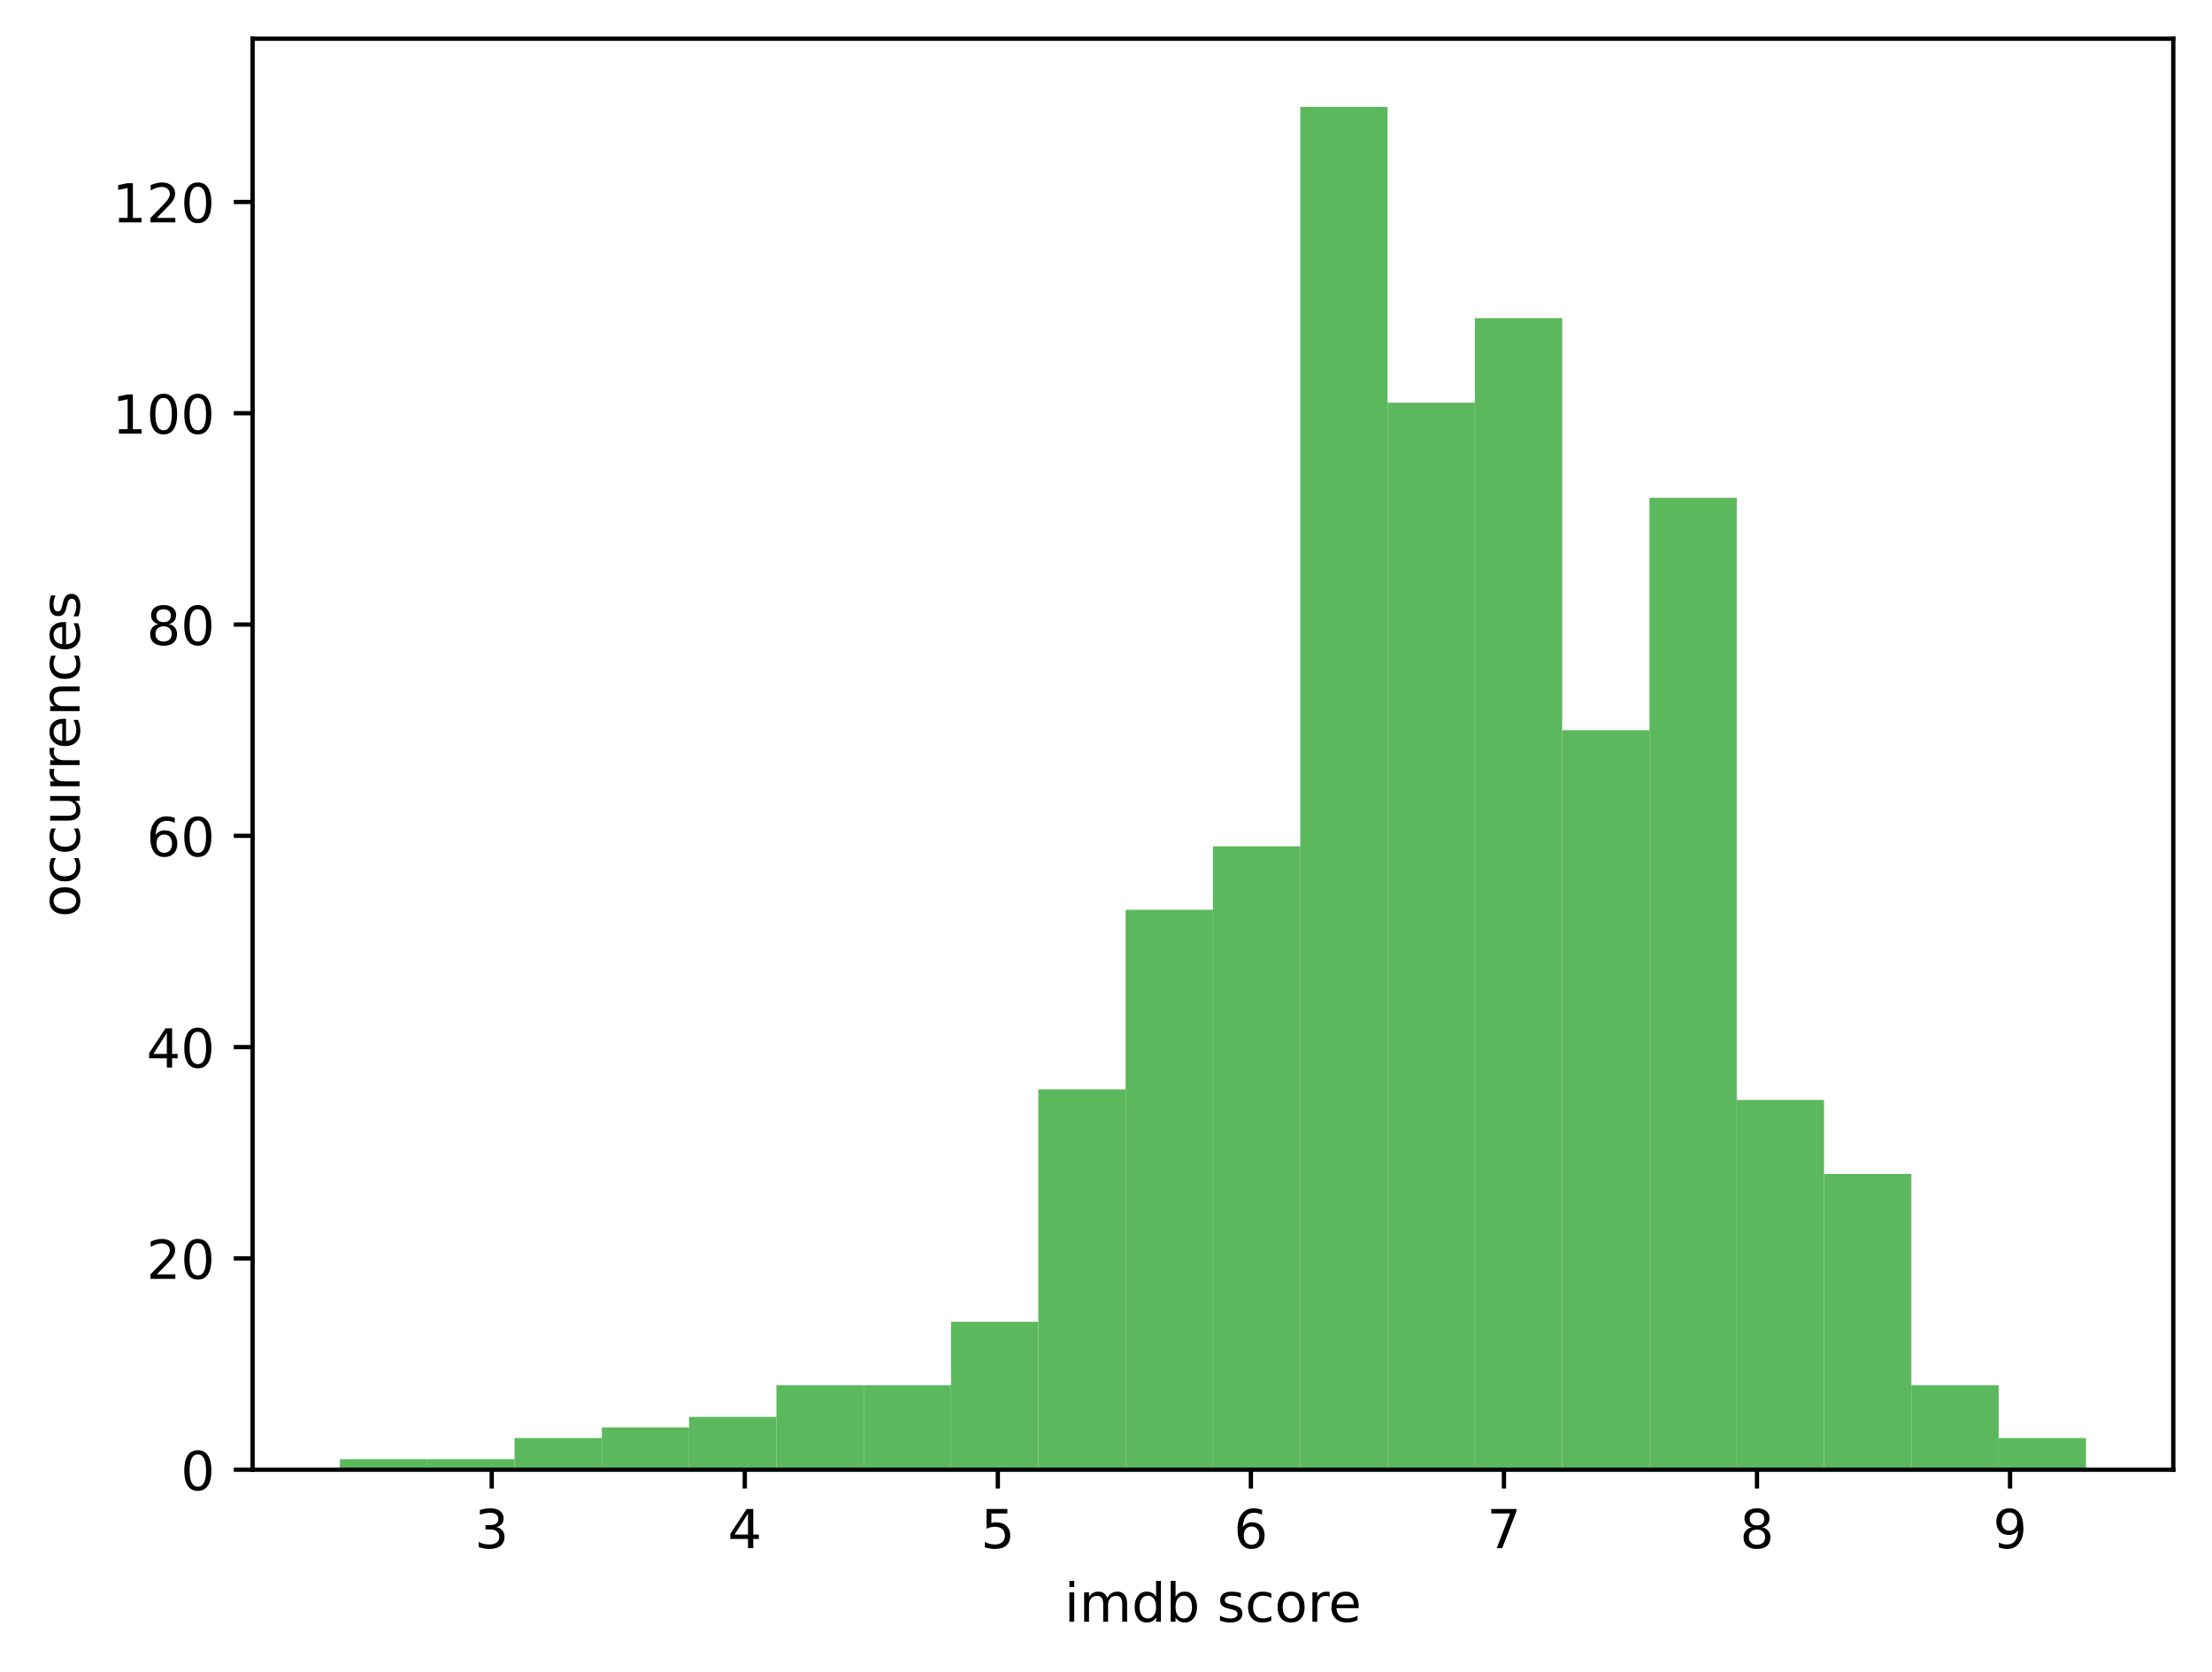
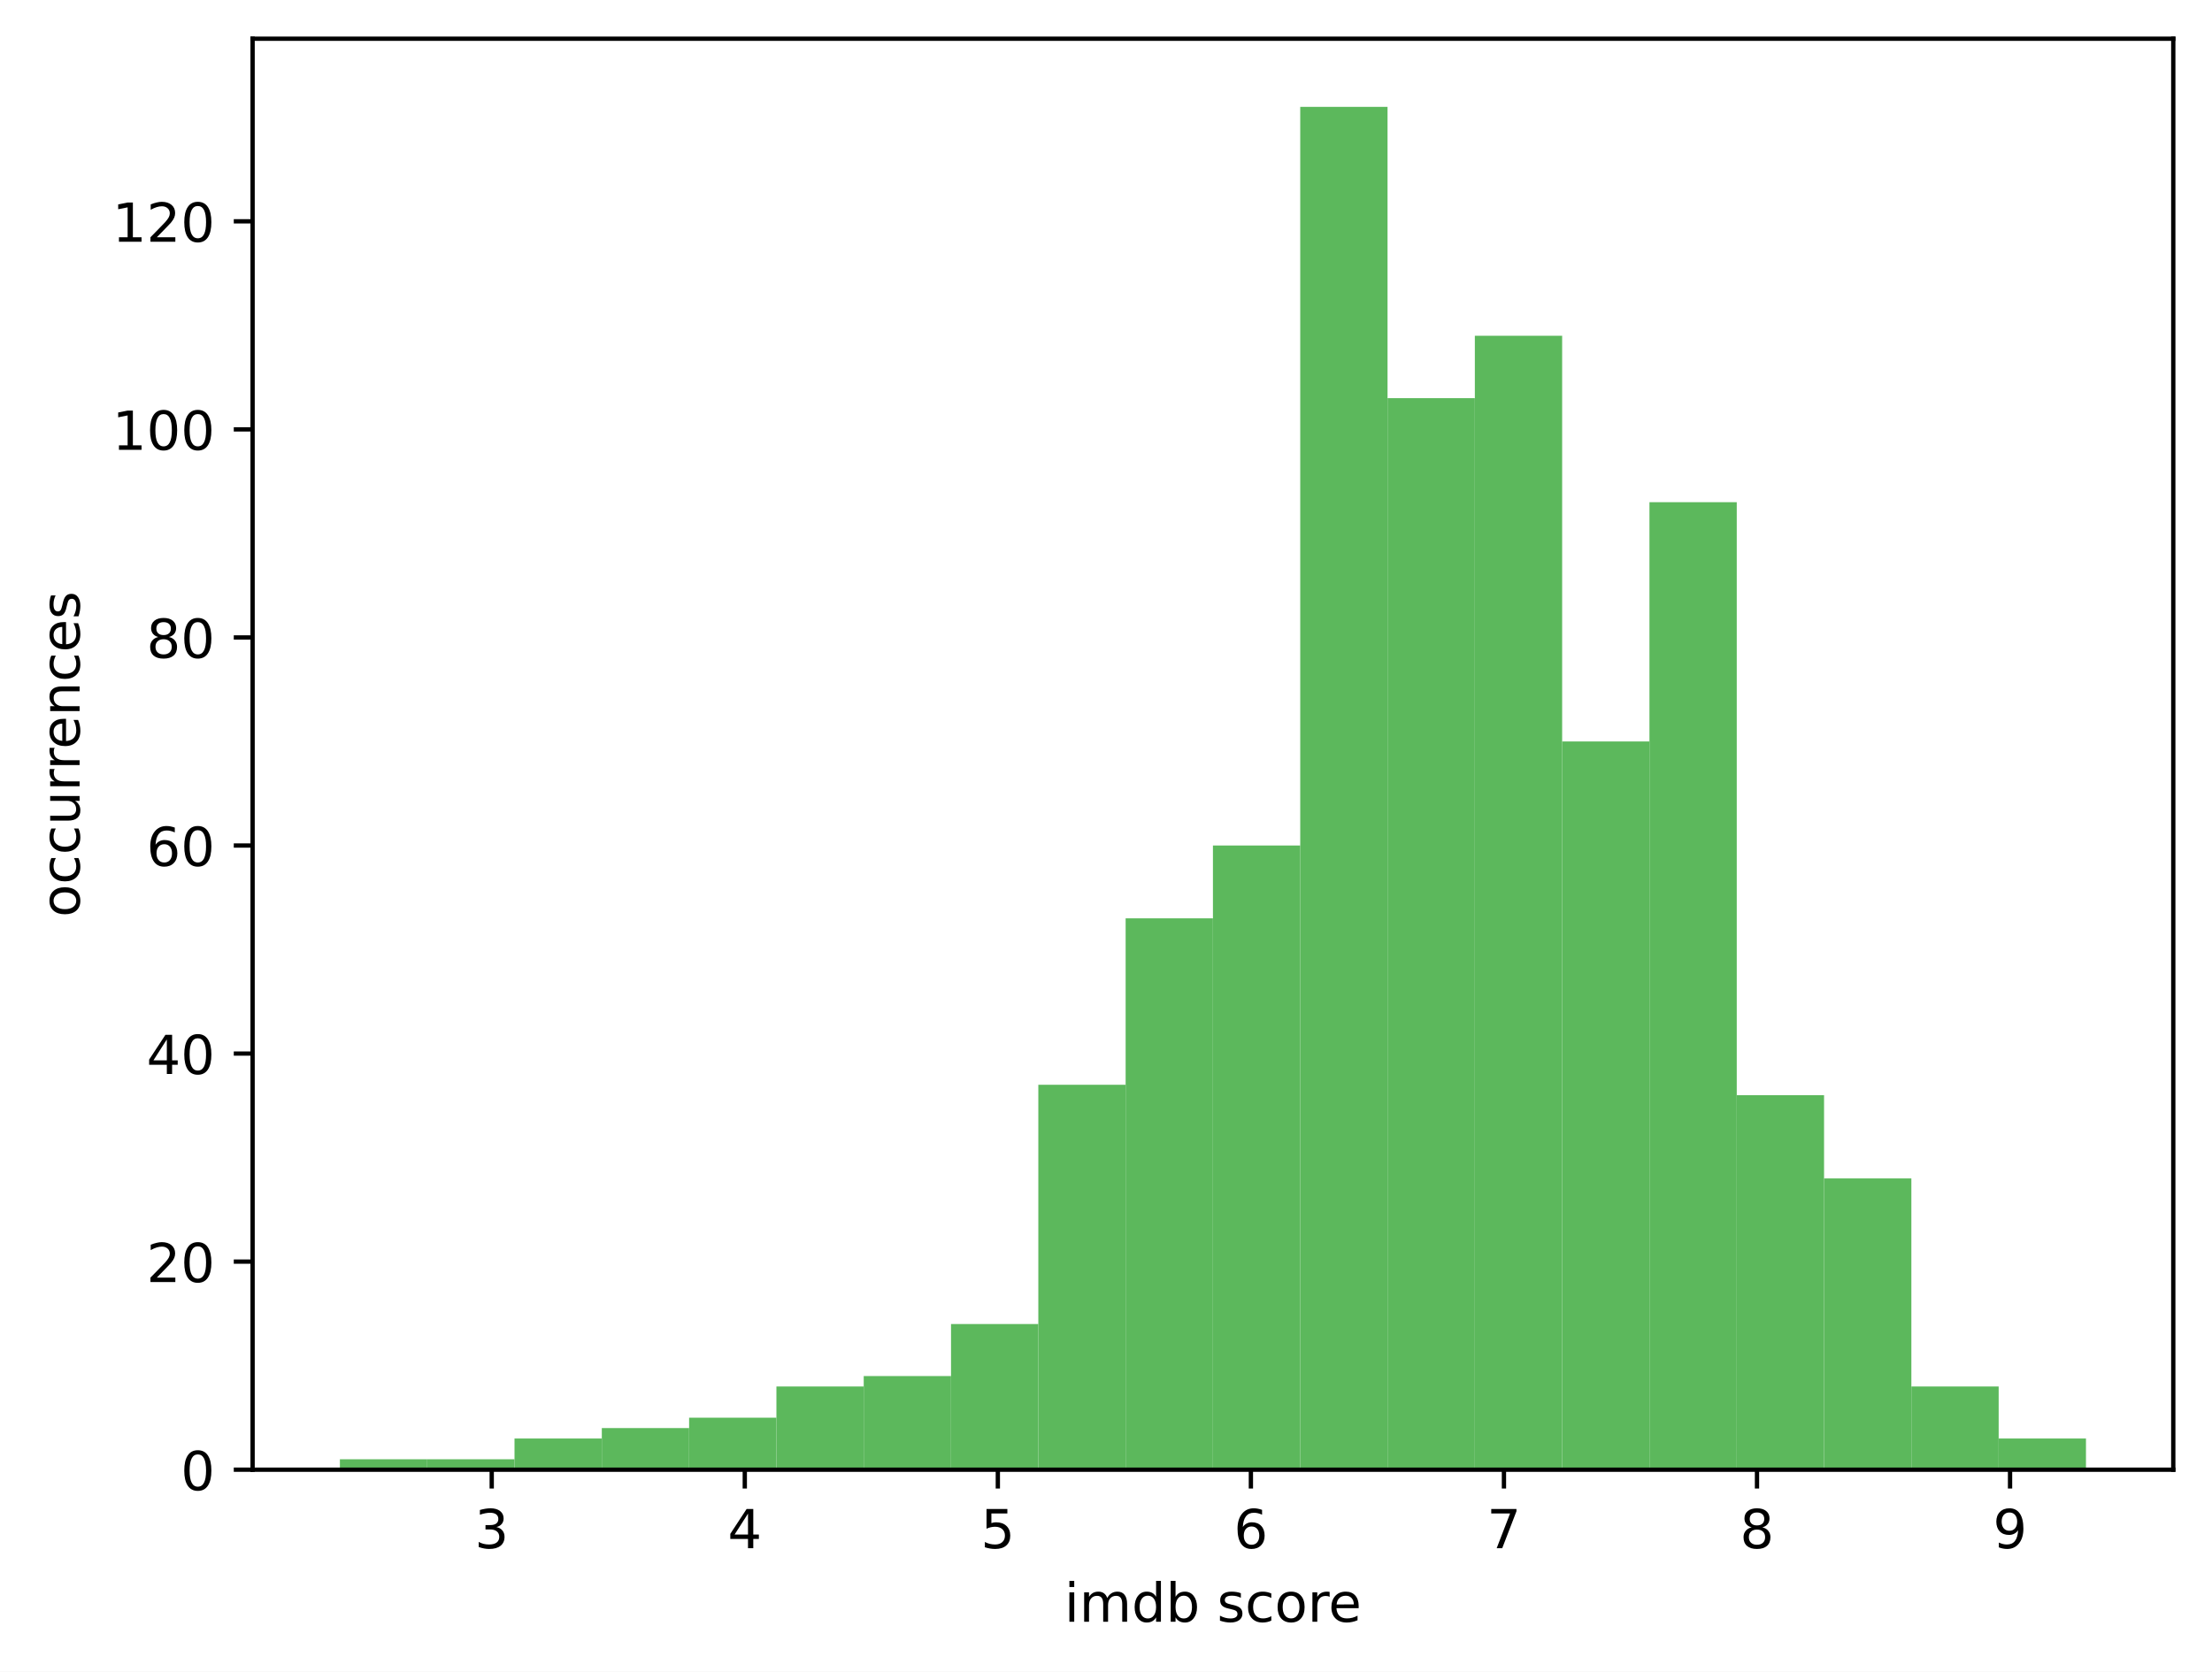
<svg xmlns="http://www.w3.org/2000/svg" xmlns:xlink="http://www.w3.org/1999/xlink" height="310.868pt" version="1.1" viewBox="0 0 411.286 310.868" width="411.286pt">
  <defs>
    <style type="text/css">*{stroke-linecap:butt;stroke-linejoin:round;}</style>
  </defs>
  <g id="figure_1">
    <g id="patch_1">
      <path d="M 0 310.868  L 411.286 310.868  L 411.286 0  L 0 0  z " style="fill:#ffffff;" />
    </g>
    <g id="axes_1">
      <g id="patch_2">
        <path d="M 46.966 273.312  L 404.086 273.312  L 404.086 7.2  L 46.966 7.2  z " style="fill:#ffffff;" />
      </g>
      <g id="patch_3">
-         <path clip-path="url(#p6adaafc204)" d="M 63.198 273.312  L 79.431 273.312  L 79.431 271.347  L 63.198 271.347  z " style="fill:#5cb85c;" />
+         <path clip-path="url(#p90065dead0)" d="M 63.198 273.312  L 79.431 273.312  L 79.431 271.377  L 63.198 271.377  z " style="fill:#5cb85c;" />
      </g>
      <g id="patch_4">
-         <path clip-path="url(#p6adaafc204)" d="M 79.431 273.312  L 95.664 273.312  L 95.664 271.347  L 79.431 271.347  z " style="fill:#5cb85c;" />
+         <path clip-path="url(#p90065dead0)" d="M 79.431 273.312  L 95.664 273.312  L 95.664 271.377  L 79.431 271.377  z " style="fill:#5cb85c;" />
      </g>
      <g id="patch_5">
-         <path clip-path="url(#p6adaafc204)" d="M 95.664 273.312  L 111.897 273.312  L 111.897 267.418  L 95.664 267.418  z " style="fill:#5cb85c;" />
+         <path clip-path="url(#p90065dead0)" d="M 95.664 273.312  L 111.897 273.312  L 111.897 267.508  L 95.664 267.508  z " style="fill:#5cb85c;" />
      </g>
      <g id="patch_6">
-         <path clip-path="url(#p6adaafc204)" d="M 111.897 273.312  L 128.129 273.312  L 128.129 265.453  L 111.897 265.453  z " style="fill:#5cb85c;" />
+         <path clip-path="url(#p90065dead0)" d="M 111.897 273.312  L 128.129 273.312  L 128.129 265.573  L 111.897 265.573  z " style="fill:#5cb85c;" />
      </g>
      <g id="patch_7">
-         <path clip-path="url(#p6adaafc204)" d="M 128.129 273.312  L 144.362 273.312  L 144.362 263.489  L 128.129 263.489  z " style="fill:#5cb85c;" />
+         <path clip-path="url(#p90065dead0)" d="M 128.129 273.312  L 144.362 273.312  L 144.362 263.639  L 128.129 263.639  z " style="fill:#5cb85c;" />
      </g>
      <g id="patch_8">
-         <path clip-path="url(#p6adaafc204)" d="M 144.362 273.312  L 160.595 273.312  L 160.595 257.595  L 144.362 257.595  z " style="fill:#5cb85c;" />
+         <path clip-path="url(#p90065dead0)" d="M 144.362 273.312  L 160.595 273.312  L 160.595 257.835  L 144.362 257.835  z " style="fill:#5cb85c;" />
      </g>
      <g id="patch_9">
-         <path clip-path="url(#p6adaafc204)" d="M 160.595 273.312  L 176.827 273.312  L 176.827 257.595  L 160.595 257.595  z " style="fill:#5cb85c;" />
+         <path clip-path="url(#p90065dead0)" d="M 160.595 273.312  L 176.827 273.312  L 176.827 255.9  L 160.595 255.9  z " style="fill:#5cb85c;" />
      </g>
      <g id="patch_10">
-         <path clip-path="url(#p6adaafc204)" d="M 176.827 273.312  L 193.06 273.312  L 193.06 245.807  L 176.827 245.807  z " style="fill:#5cb85c;" />
+         <path clip-path="url(#p90065dead0)" d="M 176.827 273.312  L 193.06 273.312  L 193.06 246.227  L 176.827 246.227  z " style="fill:#5cb85c;" />
      </g>
      <g id="patch_11">
-         <path clip-path="url(#p6adaafc204)" d="M 193.06 273.312  L 209.293 273.312  L 209.293 202.585  L 193.06 202.585  z " style="fill:#5cb85c;" />
+         <path clip-path="url(#p90065dead0)" d="M 193.06 273.312  L 209.293 273.312  L 209.293 201.73  L 193.06 201.73  z " style="fill:#5cb85c;" />
      </g>
      <g id="patch_12">
-         <path clip-path="url(#p6adaafc204)" d="M 209.293 273.312  L 225.526 273.312  L 225.526 169.185  L 209.293 169.185  z " style="fill:#5cb85c;" />
+         <path clip-path="url(#p90065dead0)" d="M 209.293 273.312  L 225.526 273.312  L 225.526 170.775  L 209.293 170.775  z " style="fill:#5cb85c;" />
      </g>
      <g id="patch_13">
-         <path clip-path="url(#p6adaafc204)" d="M 225.526 273.312  L 241.758 273.312  L 241.758 157.398  L 225.526 157.398  z " style="fill:#5cb85c;" />
+         <path clip-path="url(#p90065dead0)" d="M 225.526 273.312  L 241.758 273.312  L 241.758 157.233  L 225.526 157.233  z " style="fill:#5cb85c;" />
      </g>
      <g id="patch_14">
-         <path clip-path="url(#p6adaafc204)" d="M 241.758 273.312  L 257.991 273.312  L 257.991 19.872  L 241.758 19.872  z " style="fill:#5cb85c;" />
+         <path clip-path="url(#p90065dead0)" d="M 241.758 273.312  L 257.991 273.312  L 257.991 19.872  L 241.758 19.872  z " style="fill:#5cb85c;" />
      </g>
      <g id="patch_15">
-         <path clip-path="url(#p6adaafc204)" d="M 257.991 273.312  L 274.224 273.312  L 274.224 74.882  L 257.991 74.882  z " style="fill:#5cb85c;" />
+         <path clip-path="url(#p90065dead0)" d="M 257.991 273.312  L 274.224 273.312  L 274.224 74.042  L 257.991 74.042  z " style="fill:#5cb85c;" />
      </g>
      <g id="patch_16">
-         <path clip-path="url(#p6adaafc204)" d="M 274.224 273.312  L 290.457 273.312  L 290.457 59.165  L 274.224 59.165  z " style="fill:#5cb85c;" />
+         <path clip-path="url(#p90065dead0)" d="M 274.224 273.312  L 290.457 273.312  L 290.457 62.434  L 274.224 62.434  z " style="fill:#5cb85c;" />
      </g>
      <g id="patch_17">
-         <path clip-path="url(#p6adaafc204)" d="M 290.457 273.312  L 306.689 273.312  L 306.689 135.786  L 290.457 135.786  z " style="fill:#5cb85c;" />
+         <path clip-path="url(#p90065dead0)" d="M 290.457 273.312  L 306.689 273.312  L 306.689 137.886  L 290.457 137.886  z " style="fill:#5cb85c;" />
      </g>
      <g id="patch_18">
-         <path clip-path="url(#p6adaafc204)" d="M 306.689 273.312  L 322.922 273.312  L 322.922 92.564  L 306.689 92.564  z " style="fill:#5cb85c;" />
+         <path clip-path="url(#p90065dead0)" d="M 306.689 273.312  L 322.922 273.312  L 322.922 93.389  L 306.689 93.389  z " style="fill:#5cb85c;" />
      </g>
      <g id="patch_19">
-         <path clip-path="url(#p6adaafc204)" d="M 322.922 273.312  L 339.155 273.312  L 339.155 204.549  L 322.922 204.549  z " style="fill:#5cb85c;" />
+         <path clip-path="url(#p90065dead0)" d="M 322.922 273.312  L 339.155 273.312  L 339.155 203.664  L 322.922 203.664  z " style="fill:#5cb85c;" />
      </g>
      <g id="patch_20">
-         <path clip-path="url(#p6adaafc204)" d="M 339.155 273.312  L 355.387 273.312  L 355.387 218.302  L 339.155 218.302  z " style="fill:#5cb85c;" />
+         <path clip-path="url(#p90065dead0)" d="M 339.155 273.312  L 355.387 273.312  L 355.387 219.142  L 339.155 219.142  z " style="fill:#5cb85c;" />
      </g>
      <g id="patch_21">
-         <path clip-path="url(#p6adaafc204)" d="M 355.387 273.312  L 371.62 273.312  L 371.62 257.595  L 355.387 257.595  z " style="fill:#5cb85c;" />
+         <path clip-path="url(#p90065dead0)" d="M 355.387 273.312  L 371.62 273.312  L 371.62 257.835  L 355.387 257.835  z " style="fill:#5cb85c;" />
      </g>
      <g id="patch_22">
-         <path clip-path="url(#p6adaafc204)" d="M 371.62 273.312  L 387.853 273.312  L 387.853 267.418  L 371.62 267.418  z " style="fill:#5cb85c;" />
+         <path clip-path="url(#p90065dead0)" d="M 371.62 273.312  L 387.853 273.312  L 387.853 267.508  L 371.62 267.508  z " style="fill:#5cb85c;" />
      </g>
      <g id="matplotlib.axis_1">
        <g id="xtick_1">
          <g id="line2d_1">
            <defs>
-               <path d="M 0 0  L 0 3.5  " id="ma433300d77" style="stroke:#000000;stroke-width:0.8;" />
+               <path d="M 0 0  L 0 3.5  " id="mb4e0e2262d" style="stroke:#000000;stroke-width:0.8;" />
            </defs>
            <g>
-               <use style="stroke:#000000;stroke-width:0.8;" x="91.429" xlink:href="#ma433300d77" y="273.312" />
+               <use style="stroke:#000000;stroke-width:0.8;" x="91.429" xlink:href="#mb4e0e2262d" y="273.312" />
            </g>
          </g>
          <g id="text_1">
            <g transform="translate(88.24793 287.9104)scale(0.1 -0.1)">
              <defs>
                <path d="M 40.578 39.312  Q 47.656 37.797 51.625 33  Q 55.609 28.219 55.609 21.188  Q 55.609 10.406 48.188 4.484  Q 40.766 -1.422 27.094 -1.422  Q 22.516 -1.422 17.656 -0.516  Q 12.797 0.391 7.625 2.203  L 7.625 11.719  Q 11.719 9.328 16.594 8.109  Q 21.484 6.891 26.812 6.891  Q 36.078 6.891 40.938 10.547  Q 45.797 14.203 45.797 21.188  Q 45.797 27.641 41.281 31.266  Q 36.766 34.906 28.719 34.906  L 20.219 34.906  L 20.219 43.016  L 29.109 43.016  Q 36.375 43.016 40.234 45.922  Q 44.094 48.828 44.094 54.297  Q 44.094 59.906 40.109 62.906  Q 36.141 65.922 28.719 65.922  Q 24.656 65.922 20.016 65.031  Q 15.375 64.156 9.812 62.312  L 9.812 71.094  Q 15.438 72.656 20.344 73.438  Q 25.25 74.219 29.594 74.219  Q 40.828 74.219 47.359 69.109  Q 53.906 64.016 53.906 55.328  Q 53.906 49.266 50.438 45.094  Q 46.969 40.922 40.578 39.312  z " id="DejaVuSans-51" />
              </defs>
              <use xlink:href="#DejaVuSans-51" />
            </g>
          </g>
        </g>
        <g id="xtick_2">
          <g id="line2d_2">
            <g>
-               <use style="stroke:#000000;stroke-width:0.8;" x="138.481" xlink:href="#ma433300d77" y="273.312" />
+               <use style="stroke:#000000;stroke-width:0.8;" x="138.481" xlink:href="#mb4e0e2262d" y="273.312" />
            </g>
          </g>
          <g id="text_2">
            <g transform="translate(135.2993 287.9104)scale(0.1 -0.1)">
              <defs>
                <path d="M 37.797 64.312  L 12.891 25.391  L 37.797 25.391  z M 35.203 72.906  L 47.609 72.906  L 47.609 25.391  L 58.016 25.391  L 58.016 17.188  L 47.609 17.188  L 47.609 0  L 37.797 0  L 37.797 17.188  L 4.891 17.188  L 4.891 26.703  z " id="DejaVuSans-52" />
              </defs>
              <use xlink:href="#DejaVuSans-52" />
            </g>
          </g>
        </g>
        <g id="xtick_3">
          <g id="line2d_3">
            <g>
-               <use style="stroke:#000000;stroke-width:0.8;" x="185.532" xlink:href="#ma433300d77" y="273.312" />
+               <use style="stroke:#000000;stroke-width:0.8;" x="185.532" xlink:href="#mb4e0e2262d" y="273.312" />
            </g>
          </g>
          <g id="text_3">
            <g transform="translate(182.3507 287.9104)scale(0.1 -0.1)">
              <defs>
                <path d="M 10.797 72.906  L 49.516 72.906  L 49.516 64.594  L 19.828 64.594  L 19.828 46.734  Q 21.969 47.469 24.109 47.828  Q 26.266 48.188 28.422 48.188  Q 40.625 48.188 47.75 41.5  Q 54.891 34.812 54.891 23.391  Q 54.891 11.625 47.562 5.094  Q 40.234 -1.422 26.906 -1.422  Q 22.312 -1.422 17.547 -0.641  Q 12.797 0.141 7.719 1.703  L 7.719 11.625  Q 12.109 9.234 16.797 8.062  Q 21.484 6.891 26.703 6.891  Q 35.156 6.891 40.078 11.328  Q 45.016 15.766 45.016 23.391  Q 45.016 31 40.078 35.438  Q 35.156 39.891 26.703 39.891  Q 22.75 39.891 18.812 39.016  Q 14.891 38.141 10.797 36.281  z " id="DejaVuSans-53" />
              </defs>
              <use xlink:href="#DejaVuSans-53" />
            </g>
          </g>
        </g>
        <g id="xtick_4">
          <g id="line2d_4">
            <g>
-               <use style="stroke:#000000;stroke-width:0.8;" x="232.583" xlink:href="#ma433300d77" y="273.312" />
+               <use style="stroke:#000000;stroke-width:0.8;" x="232.583" xlink:href="#mb4e0e2262d" y="273.312" />
            </g>
          </g>
          <g id="text_4">
            <g transform="translate(229.4021 287.9104)scale(0.1 -0.1)">
              <defs>
                <path d="M 33.016 40.375  Q 26.375 40.375 22.484 35.828  Q 18.609 31.297 18.609 23.391  Q 18.609 15.531 22.484 10.953  Q 26.375 6.391 33.016 6.391  Q 39.656 6.391 43.531 10.953  Q 47.406 15.531 47.406 23.391  Q 47.406 31.297 43.531 35.828  Q 39.656 40.375 33.016 40.375  z M 52.594 71.297  L 52.594 62.312  Q 48.875 64.062 45.094 64.984  Q 41.312 65.922 37.594 65.922  Q 27.828 65.922 22.672 59.328  Q 17.531 52.734 16.797 39.406  Q 19.672 43.656 24.016 45.922  Q 28.375 48.188 33.594 48.188  Q 44.578 48.188 50.953 41.516  Q 57.328 34.859 57.328 23.391  Q 57.328 12.156 50.688 5.359  Q 44.047 -1.422 33.016 -1.422  Q 20.359 -1.422 13.672 8.266  Q 6.984 17.969 6.984 36.375  Q 6.984 53.656 15.188 63.938  Q 23.391 74.219 37.203 74.219  Q 40.922 74.219 44.703 73.484  Q 48.484 72.75 52.594 71.297  z " id="DejaVuSans-54" />
              </defs>
              <use xlink:href="#DejaVuSans-54" />
            </g>
          </g>
        </g>
        <g id="xtick_5">
          <g id="line2d_5">
            <g>
-               <use style="stroke:#000000;stroke-width:0.8;" x="279.635" xlink:href="#ma433300d77" y="273.312" />
+               <use style="stroke:#000000;stroke-width:0.8;" x="279.635" xlink:href="#mb4e0e2262d" y="273.312" />
            </g>
          </g>
          <g id="text_5">
            <g transform="translate(276.4535 287.9104)scale(0.1 -0.1)">
              <defs>
                <path d="M 8.203 72.906  L 55.078 72.906  L 55.078 68.703  L 28.609 0  L 18.312 0  L 43.219 64.594  L 8.203 64.594  z " id="DejaVuSans-55" />
              </defs>
              <use xlink:href="#DejaVuSans-55" />
            </g>
          </g>
        </g>
        <g id="xtick_6">
          <g id="line2d_6">
            <g>
-               <use style="stroke:#000000;stroke-width:0.8;" x="326.686" xlink:href="#ma433300d77" y="273.312" />
+               <use style="stroke:#000000;stroke-width:0.8;" x="326.686" xlink:href="#mb4e0e2262d" y="273.312" />
            </g>
          </g>
          <g id="text_6">
            <g transform="translate(323.5048 287.9104)scale(0.1 -0.1)">
              <defs>
                <path d="M 31.781 34.625  Q 24.75 34.625 20.719 30.859  Q 16.703 27.094 16.703 20.516  Q 16.703 13.922 20.719 10.156  Q 24.75 6.391 31.781 6.391  Q 38.812 6.391 42.859 10.172  Q 46.922 13.969 46.922 20.516  Q 46.922 27.094 42.891 30.859  Q 38.875 34.625 31.781 34.625  z M 21.922 38.812  Q 15.578 40.375 12.031 44.719  Q 8.5 49.078 8.5 55.328  Q 8.5 64.062 14.719 69.141  Q 20.953 74.219 31.781 74.219  Q 42.672 74.219 48.875 69.141  Q 55.078 64.062 55.078 55.328  Q 55.078 49.078 51.531 44.719  Q 48 40.375 41.703 38.812  Q 48.828 37.156 52.797 32.312  Q 56.781 27.484 56.781 20.516  Q 56.781 9.906 50.312 4.234  Q 43.844 -1.422 31.781 -1.422  Q 19.734 -1.422 13.25 4.234  Q 6.781 9.906 6.781 20.516  Q 6.781 27.484 10.781 32.312  Q 14.797 37.156 21.922 38.812  z M 18.312 54.391  Q 18.312 48.734 21.844 45.562  Q 25.391 42.391 31.781 42.391  Q 38.141 42.391 41.719 45.562  Q 45.312 48.734 45.312 54.391  Q 45.312 60.062 41.719 63.234  Q 38.141 66.406 31.781 66.406  Q 25.391 66.406 21.844 63.234  Q 18.312 60.062 18.312 54.391  z " id="DejaVuSans-56" />
              </defs>
              <use xlink:href="#DejaVuSans-56" />
            </g>
          </g>
        </g>
        <g id="xtick_7">
          <g id="line2d_7">
            <g>
-               <use style="stroke:#000000;stroke-width:0.8;" x="373.737" xlink:href="#ma433300d77" y="273.312" />
+               <use style="stroke:#000000;stroke-width:0.8;" x="373.737" xlink:href="#mb4e0e2262d" y="273.312" />
            </g>
          </g>
          <g id="text_7">
            <g transform="translate(370.5562 287.9104)scale(0.1 -0.1)">
              <defs>
                <path d="M 10.984 1.516  L 10.984 10.5  Q 14.703 8.734 18.5 7.812  Q 22.312 6.891 25.984 6.891  Q 35.75 6.891 40.891 13.453  Q 46.047 20.016 46.781 33.406  Q 43.953 29.203 39.594 26.953  Q 35.25 24.703 29.984 24.703  Q 19.047 24.703 12.672 31.312  Q 6.297 37.938 6.297 49.422  Q 6.297 60.641 12.938 67.422  Q 19.578 74.219 30.609 74.219  Q 43.266 74.219 49.922 64.516  Q 56.594 54.828 56.594 36.375  Q 56.594 19.141 48.406 8.859  Q 40.234 -1.422 26.422 -1.422  Q 22.703 -1.422 18.891 -0.688  Q 15.094 0.047 10.984 1.516  z M 30.609 32.422  Q 37.25 32.422 41.125 36.953  Q 45.016 41.5 45.016 49.422  Q 45.016 57.281 41.125 61.844  Q 37.25 66.406 30.609 66.406  Q 23.969 66.406 20.094 61.844  Q 16.219 57.281 16.219 49.422  Q 16.219 41.5 20.094 36.953  Q 23.969 32.422 30.609 32.422  z " id="DejaVuSans-57" />
              </defs>
              <use xlink:href="#DejaVuSans-57" />
            </g>
          </g>
        </g>
        <g id="text_8">
          <g transform="translate(197.8959 301.5886)scale(0.1 -0.1)">
            <defs>
              <path d="M 9.422 54.688  L 18.406 54.688  L 18.406 0  L 9.422 0  z M 9.422 75.984  L 18.406 75.984  L 18.406 64.594  L 9.422 64.594  z " id="DejaVuSans-105" />
              <path d="M 52 44.188  Q 55.375 50.25 60.062 53.125  Q 64.75 56 71.094 56  Q 79.641 56 84.281 50.016  Q 88.922 44.047 88.922 33.016  L 88.922 0  L 79.891 0  L 79.891 32.719  Q 79.891 40.578 77.094 44.375  Q 74.312 48.188 68.609 48.188  Q 61.625 48.188 57.562 43.547  Q 53.516 38.922 53.516 30.906  L 53.516 0  L 44.484 0  L 44.484 32.719  Q 44.484 40.625 41.703 44.406  Q 38.922 48.188 33.109 48.188  Q 26.219 48.188 22.156 43.531  Q 18.109 38.875 18.109 30.906  L 18.109 0  L 9.078 0  L 9.078 54.688  L 18.109 54.688  L 18.109 46.188  Q 21.188 51.219 25.484 53.609  Q 29.781 56 35.688 56  Q 41.656 56 45.828 52.969  Q 50 49.953 52 44.188  z " id="DejaVuSans-109" />
              <path d="M 45.406 46.391  L 45.406 75.984  L 54.391 75.984  L 54.391 0  L 45.406 0  L 45.406 8.203  Q 42.578 3.328 38.25 0.953  Q 33.938 -1.422 27.875 -1.422  Q 17.969 -1.422 11.734 6.484  Q 5.516 14.406 5.516 27.297  Q 5.516 40.188 11.734 48.094  Q 17.969 56 27.875 56  Q 33.938 56 38.25 53.625  Q 42.578 51.266 45.406 46.391  z M 14.797 27.297  Q 14.797 17.391 18.875 11.75  Q 22.953 6.109 30.078 6.109  Q 37.203 6.109 41.297 11.75  Q 45.406 17.391 45.406 27.297  Q 45.406 37.203 41.297 42.844  Q 37.203 48.484 30.078 48.484  Q 22.953 48.484 18.875 42.844  Q 14.797 37.203 14.797 27.297  z " id="DejaVuSans-100" />
              <path d="M 48.688 27.297  Q 48.688 37.203 44.609 42.844  Q 40.531 48.484 33.406 48.484  Q 26.266 48.484 22.188 42.844  Q 18.109 37.203 18.109 27.297  Q 18.109 17.391 22.188 11.75  Q 26.266 6.109 33.406 6.109  Q 40.531 6.109 44.609 11.75  Q 48.688 17.391 48.688 27.297  z M 18.109 46.391  Q 20.953 51.266 25.266 53.625  Q 29.594 56 35.594 56  Q 45.562 56 51.781 48.094  Q 58.016 40.188 58.016 27.297  Q 58.016 14.406 51.781 6.484  Q 45.562 -1.422 35.594 -1.422  Q 29.594 -1.422 25.266 0.953  Q 20.953 3.328 18.109 8.203  L 18.109 0  L 9.078 0  L 9.078 75.984  L 18.109 75.984  z " id="DejaVuSans-98" />
              <path id="DejaVuSans-32" />
              <path d="M 44.281 53.078  L 44.281 44.578  Q 40.484 46.531 36.375 47.5  Q 32.281 48.484 27.875 48.484  Q 21.188 48.484 17.844 46.438  Q 14.5 44.391 14.5 40.281  Q 14.5 37.156 16.891 35.375  Q 19.281 33.594 26.516 31.984  L 29.594 31.297  Q 39.156 29.25 43.188 25.516  Q 47.219 21.781 47.219 15.094  Q 47.219 7.469 41.188 3.016  Q 35.156 -1.422 24.609 -1.422  Q 20.219 -1.422 15.453 -0.562  Q 10.688 0.297 5.422 2  L 5.422 11.281  Q 10.406 8.688 15.234 7.391  Q 20.062 6.109 24.812 6.109  Q 31.156 6.109 34.562 8.281  Q 37.984 10.453 37.984 14.406  Q 37.984 18.062 35.516 20.016  Q 33.062 21.969 24.703 23.781  L 21.578 24.516  Q 13.234 26.266 9.516 29.906  Q 5.812 33.547 5.812 39.891  Q 5.812 47.609 11.281 51.797  Q 16.75 56 26.812 56  Q 31.781 56 36.172 55.266  Q 40.578 54.547 44.281 53.078  z " id="DejaVuSans-115" />
              <path d="M 48.781 52.594  L 48.781 44.188  Q 44.969 46.297 41.141 47.344  Q 37.312 48.391 33.406 48.391  Q 24.656 48.391 19.812 42.844  Q 14.984 37.312 14.984 27.297  Q 14.984 17.281 19.812 11.734  Q 24.656 6.203 33.406 6.203  Q 37.312 6.203 41.141 7.25  Q 44.969 8.297 48.781 10.406  L 48.781 2.094  Q 45.016 0.344 40.984 -0.531  Q 36.969 -1.422 32.422 -1.422  Q 20.062 -1.422 12.781 6.344  Q 5.516 14.109 5.516 27.297  Q 5.516 40.672 12.859 48.328  Q 20.219 56 33.016 56  Q 37.156 56 41.109 55.141  Q 45.062 54.297 48.781 52.594  z " id="DejaVuSans-99" />
              <path d="M 30.609 48.391  Q 23.391 48.391 19.188 42.75  Q 14.984 37.109 14.984 27.297  Q 14.984 17.484 19.156 11.844  Q 23.344 6.203 30.609 6.203  Q 37.797 6.203 41.984 11.859  Q 46.188 17.531 46.188 27.297  Q 46.188 37.016 41.984 42.703  Q 37.797 48.391 30.609 48.391  z M 30.609 56  Q 42.328 56 49.016 48.375  Q 55.719 40.766 55.719 27.297  Q 55.719 13.875 49.016 6.219  Q 42.328 -1.422 30.609 -1.422  Q 18.844 -1.422 12.172 6.219  Q 5.516 13.875 5.516 27.297  Q 5.516 40.766 12.172 48.375  Q 18.844 56 30.609 56  z " id="DejaVuSans-111" />
              <path d="M 41.109 46.297  Q 39.594 47.172 37.812 47.578  Q 36.031 48 33.891 48  Q 26.266 48 22.188 43.047  Q 18.109 38.094 18.109 28.812  L 18.109 0  L 9.078 0  L 9.078 54.688  L 18.109 54.688  L 18.109 46.188  Q 20.953 51.172 25.484 53.578  Q 30.031 56 36.531 56  Q 37.453 56 38.578 55.875  Q 39.703 55.766 41.062 55.516  z " id="DejaVuSans-114" />
              <path d="M 56.203 29.594  L 56.203 25.203  L 14.891 25.203  Q 15.484 15.922 20.484 11.062  Q 25.484 6.203 34.422 6.203  Q 39.594 6.203 44.453 7.469  Q 49.312 8.734 54.109 11.281  L 54.109 2.781  Q 49.266 0.734 44.188 -0.344  Q 39.109 -1.422 33.891 -1.422  Q 20.797 -1.422 13.156 6.188  Q 5.516 13.812 5.516 26.812  Q 5.516 40.234 12.766 48.109  Q 20.016 56 32.328 56  Q 43.359 56 49.781 48.891  Q 56.203 41.797 56.203 29.594  z M 47.219 32.234  Q 47.125 39.594 43.094 43.984  Q 39.062 48.391 32.422 48.391  Q 24.906 48.391 20.391 44.141  Q 15.875 39.891 15.188 32.172  z " id="DejaVuSans-101" />
            </defs>
            <use xlink:href="#DejaVuSans-105" />
            <use x="27.783" xlink:href="#DejaVuSans-109" />
            <use x="125.195" xlink:href="#DejaVuSans-100" />
            <use x="188.672" xlink:href="#DejaVuSans-98" />
            <use x="252.148" xlink:href="#DejaVuSans-32" />
            <use x="283.936" xlink:href="#DejaVuSans-115" />
            <use x="336.035" xlink:href="#DejaVuSans-99" />
            <use x="391.016" xlink:href="#DejaVuSans-111" />
            <use x="452.197" xlink:href="#DejaVuSans-114" />
            <use x="491.061" xlink:href="#DejaVuSans-101" />
          </g>
        </g>
      </g>
      <g id="matplotlib.axis_2">
        <g id="ytick_1">
          <g id="line2d_8">
            <defs>
-               <path d="M 0 0  L -3.5 0  " id="m39fe67c13a" style="stroke:#000000;stroke-width:0.8;" />
+               <path d="M 0 0  L -3.5 0  " id="mb24d942c45" style="stroke:#000000;stroke-width:0.8;" />
            </defs>
            <g>
-               <use style="stroke:#000000;stroke-width:0.8;" x="46.966" xlink:href="#m39fe67c13a" y="273.312" />
+               <use style="stroke:#000000;stroke-width:0.8;" x="46.966" xlink:href="#mb24d942c45" y="273.312" />
            </g>
          </g>
          <g id="text_9">
            <g transform="translate(33.60312 277.1112)scale(0.1 -0.1)">
              <defs>
                <path d="M 31.781 66.406  Q 24.172 66.406 20.328 58.906  Q 16.5 51.422 16.5 36.375  Q 16.5 21.391 20.328 13.891  Q 24.172 6.391 31.781 6.391  Q 39.453 6.391 43.281 13.891  Q 47.125 21.391 47.125 36.375  Q 47.125 51.422 43.281 58.906  Q 39.453 66.406 31.781 66.406  z M 31.781 74.219  Q 44.047 74.219 50.516 64.516  Q 56.984 54.828 56.984 36.375  Q 56.984 17.969 50.516 8.266  Q 44.047 -1.422 31.781 -1.422  Q 19.531 -1.422 13.062 8.266  Q 6.594 17.969 6.594 36.375  Q 6.594 54.828 13.062 64.516  Q 19.531 74.219 31.781 74.219  z " id="DejaVuSans-48" />
              </defs>
              <use xlink:href="#DejaVuSans-48" />
            </g>
          </g>
        </g>
        <g id="ytick_2">
          <g id="line2d_9">
            <g>
-               <use style="stroke:#000000;stroke-width:0.8;" x="46.966" xlink:href="#m39fe67c13a" y="234.019" />
+               <use style="stroke:#000000;stroke-width:0.8;" x="46.966" xlink:href="#mb24d942c45" y="234.619" />
            </g>
          </g>
          <g id="text_10">
-             <g transform="translate(27.24063 237.8182)scale(0.1 -0.1)">
+             <g transform="translate(27.24063 238.4181)scale(0.1 -0.1)">
              <defs>
                <path d="M 19.188 8.297  L 53.609 8.297  L 53.609 0  L 7.328 0  L 7.328 8.297  Q 12.938 14.109 22.625 23.891  Q 32.328 33.688 34.812 36.531  Q 39.547 41.844 41.422 45.531  Q 43.312 49.219 43.312 52.781  Q 43.312 58.594 39.234 62.25  Q 35.156 65.922 28.609 65.922  Q 23.969 65.922 18.812 64.312  Q 13.672 62.703 7.812 59.422  L 7.812 69.391  Q 13.766 71.781 18.938 73  Q 24.125 74.219 28.422 74.219  Q 39.75 74.219 46.484 68.547  Q 53.219 62.891 53.219 53.422  Q 53.219 48.922 51.531 44.891  Q 49.859 40.875 45.406 35.406  Q 44.188 33.984 37.641 27.219  Q 31.109 20.453 19.188 8.297  z " id="DejaVuSans-50" />
              </defs>
              <use xlink:href="#DejaVuSans-50" />
              <use x="63.623" xlink:href="#DejaVuSans-48" />
            </g>
          </g>
        </g>
        <g id="ytick_3">
          <g id="line2d_10">
            <g>
-               <use style="stroke:#000000;stroke-width:0.8;" x="46.966" xlink:href="#m39fe67c13a" y="194.726" />
+               <use style="stroke:#000000;stroke-width:0.8;" x="46.966" xlink:href="#mb24d942c45" y="195.926" />
            </g>
          </g>
          <g id="text_11">
-             <g transform="translate(27.24063 198.5252)scale(0.1 -0.1)">
+             <g transform="translate(27.24063 199.725)scale(0.1 -0.1)">
              <use xlink:href="#DejaVuSans-52" />
              <use x="63.623" xlink:href="#DejaVuSans-48" />
            </g>
          </g>
        </g>
        <g id="ytick_4">
          <g id="line2d_11">
            <g>
-               <use style="stroke:#000000;stroke-width:0.8;" x="46.966" xlink:href="#m39fe67c13a" y="155.433" />
+               <use style="stroke:#000000;stroke-width:0.8;" x="46.966" xlink:href="#mb24d942c45" y="157.233" />
            </g>
          </g>
          <g id="text_12">
-             <g transform="translate(27.24063 159.2321)scale(0.1 -0.1)">
+             <g transform="translate(27.24063 161.0318)scale(0.1 -0.1)">
              <use xlink:href="#DejaVuSans-54" />
              <use x="63.623" xlink:href="#DejaVuSans-48" />
            </g>
          </g>
        </g>
        <g id="ytick_5">
          <g id="line2d_12">
            <g>
-               <use style="stroke:#000000;stroke-width:0.8;" x="46.966" xlink:href="#m39fe67c13a" y="116.14" />
+               <use style="stroke:#000000;stroke-width:0.8;" x="46.966" xlink:href="#mb24d942c45" y="118.539" />
            </g>
          </g>
          <g id="text_13">
-             <g transform="translate(27.24063 119.9391)scale(0.1 -0.1)">
+             <g transform="translate(27.24063 122.3387)scale(0.1 -0.1)">
              <use xlink:href="#DejaVuSans-56" />
              <use x="63.623" xlink:href="#DejaVuSans-48" />
            </g>
          </g>
        </g>
        <g id="ytick_6">
          <g id="line2d_13">
            <g>
-               <use style="stroke:#000000;stroke-width:0.8;" x="46.966" xlink:href="#m39fe67c13a" y="76.847" />
+               <use style="stroke:#000000;stroke-width:0.8;" x="46.966" xlink:href="#mb24d942c45" y="79.846" />
            </g>
          </g>
          <g id="text_14">
-             <g transform="translate(20.87813 80.6461)scale(0.1 -0.1)">
+             <g transform="translate(20.87813 83.64557)scale(0.1 -0.1)">
              <defs>
                <path d="M 12.406 8.297  L 28.516 8.297  L 28.516 63.922  L 10.984 60.406  L 10.984 69.391  L 28.422 72.906  L 38.281 72.906  L 38.281 8.297  L 54.391 8.297  L 54.391 0  L 12.406 0  z " id="DejaVuSans-49" />
              </defs>
              <use xlink:href="#DejaVuSans-49" />
              <use x="63.623" xlink:href="#DejaVuSans-48" />
              <use x="127.246" xlink:href="#DejaVuSans-48" />
            </g>
          </g>
        </g>
        <g id="ytick_7">
          <g id="line2d_14">
            <g>
-               <use style="stroke:#000000;stroke-width:0.8;" x="46.966" xlink:href="#m39fe67c13a" y="37.554" />
+               <use style="stroke:#000000;stroke-width:0.8;" x="46.966" xlink:href="#mb24d942c45" y="41.153" />
            </g>
          </g>
          <g id="text_15">
-             <g transform="translate(20.87813 41.35308)scale(0.1 -0.1)">
+             <g transform="translate(20.87813 44.95244)scale(0.1 -0.1)">
              <use xlink:href="#DejaVuSans-49" />
              <use x="63.623" xlink:href="#DejaVuSans-50" />
              <use x="127.246" xlink:href="#DejaVuSans-48" />
            </g>
          </g>
        </g>
        <g id="text_16">
          <g transform="translate(14.79844 170.5693)rotate(-90)scale(0.1 -0.1)">
            <defs>
              <path d="M 8.5 21.578  L 8.5 54.688  L 17.484 54.688  L 17.484 21.922  Q 17.484 14.156 20.5 10.266  Q 23.531 6.391 29.594 6.391  Q 36.859 6.391 41.078 11.031  Q 45.312 15.672 45.312 23.688  L 45.312 54.688  L 54.297 54.688  L 54.297 0  L 45.312 0  L 45.312 8.406  Q 42.047 3.422 37.719 1  Q 33.406 -1.422 27.688 -1.422  Q 18.266 -1.422 13.375 4.438  Q 8.5 10.297 8.5 21.578  z M 31.109 56  z " id="DejaVuSans-117" />
              <path d="M 54.891 33.016  L 54.891 0  L 45.906 0  L 45.906 32.719  Q 45.906 40.484 42.875 44.328  Q 39.844 48.188 33.797 48.188  Q 26.516 48.188 22.312 43.547  Q 18.109 38.922 18.109 30.906  L 18.109 0  L 9.078 0  L 9.078 54.688  L 18.109 54.688  L 18.109 46.188  Q 21.344 51.125 25.703 53.562  Q 30.078 56 35.797 56  Q 45.219 56 50.047 50.172  Q 54.891 44.344 54.891 33.016  z " id="DejaVuSans-110" />
            </defs>
            <use xlink:href="#DejaVuSans-111" />
            <use x="61.182" xlink:href="#DejaVuSans-99" />
            <use x="116.162" xlink:href="#DejaVuSans-99" />
            <use x="171.143" xlink:href="#DejaVuSans-117" />
            <use x="234.521" xlink:href="#DejaVuSans-114" />
            <use x="273.885" xlink:href="#DejaVuSans-114" />
            <use x="312.748" xlink:href="#DejaVuSans-101" />
            <use x="374.271" xlink:href="#DejaVuSans-110" />
            <use x="437.65" xlink:href="#DejaVuSans-99" />
            <use x="492.631" xlink:href="#DejaVuSans-101" />
            <use x="554.154" xlink:href="#DejaVuSans-115" />
          </g>
        </g>
      </g>
      <g id="patch_23">
        <path d="M 46.966 273.312  L 46.966 7.2  " style="fill:none;stroke:#000000;stroke-linecap:square;stroke-linejoin:miter;stroke-width:0.8;" />
      </g>
      <g id="patch_24">
        <path d="M 404.086 273.312  L 404.086 7.2  " style="fill:none;stroke:#000000;stroke-linecap:square;stroke-linejoin:miter;stroke-width:0.8;" />
      </g>
      <g id="patch_25">
        <path d="M 46.966 273.312  L 404.086 273.312  " style="fill:none;stroke:#000000;stroke-linecap:square;stroke-linejoin:miter;stroke-width:0.8;" />
      </g>
      <g id="patch_26">
        <path d="M 46.966 7.2  L 404.086 7.2  " style="fill:none;stroke:#000000;stroke-linecap:square;stroke-linejoin:miter;stroke-width:0.8;" />
      </g>
    </g>
  </g>
  <defs>
-     <clipPath id="p6adaafc204">
+     <clipPath id="p90065dead0">
      <rect height="266.112" width="357.12" x="46.966" y="7.2" />
    </clipPath>
  </defs>
</svg>
